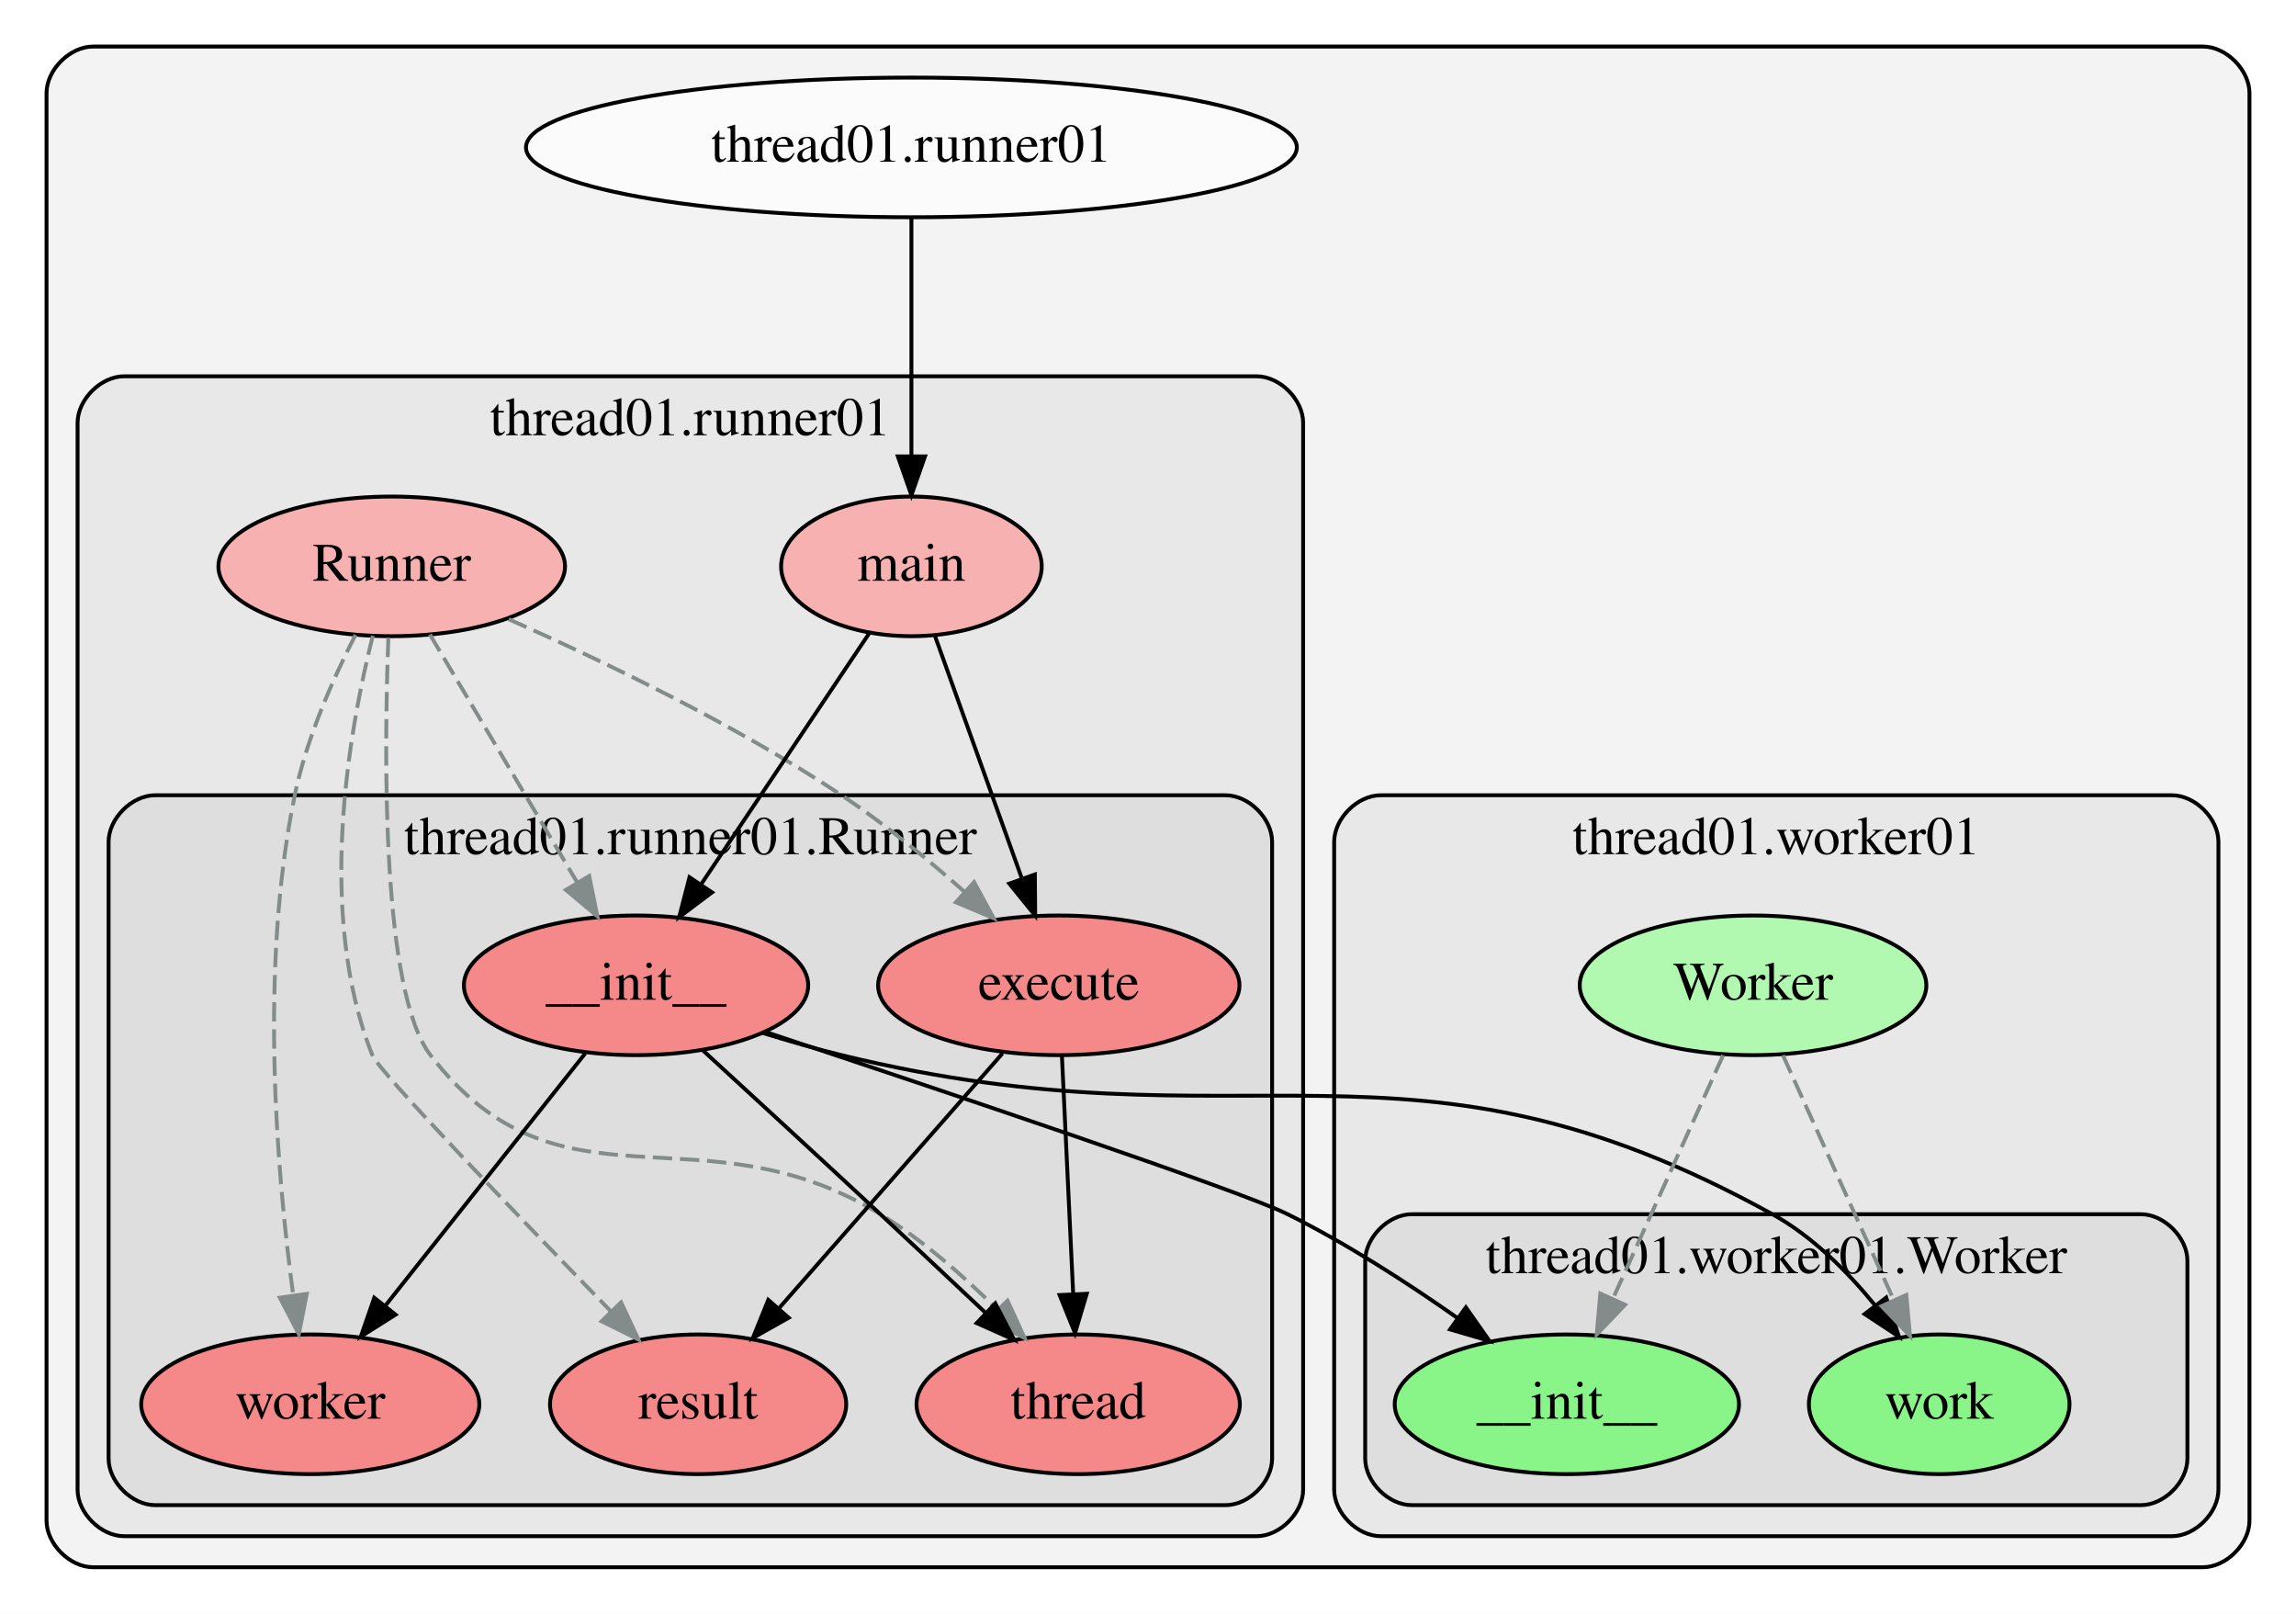
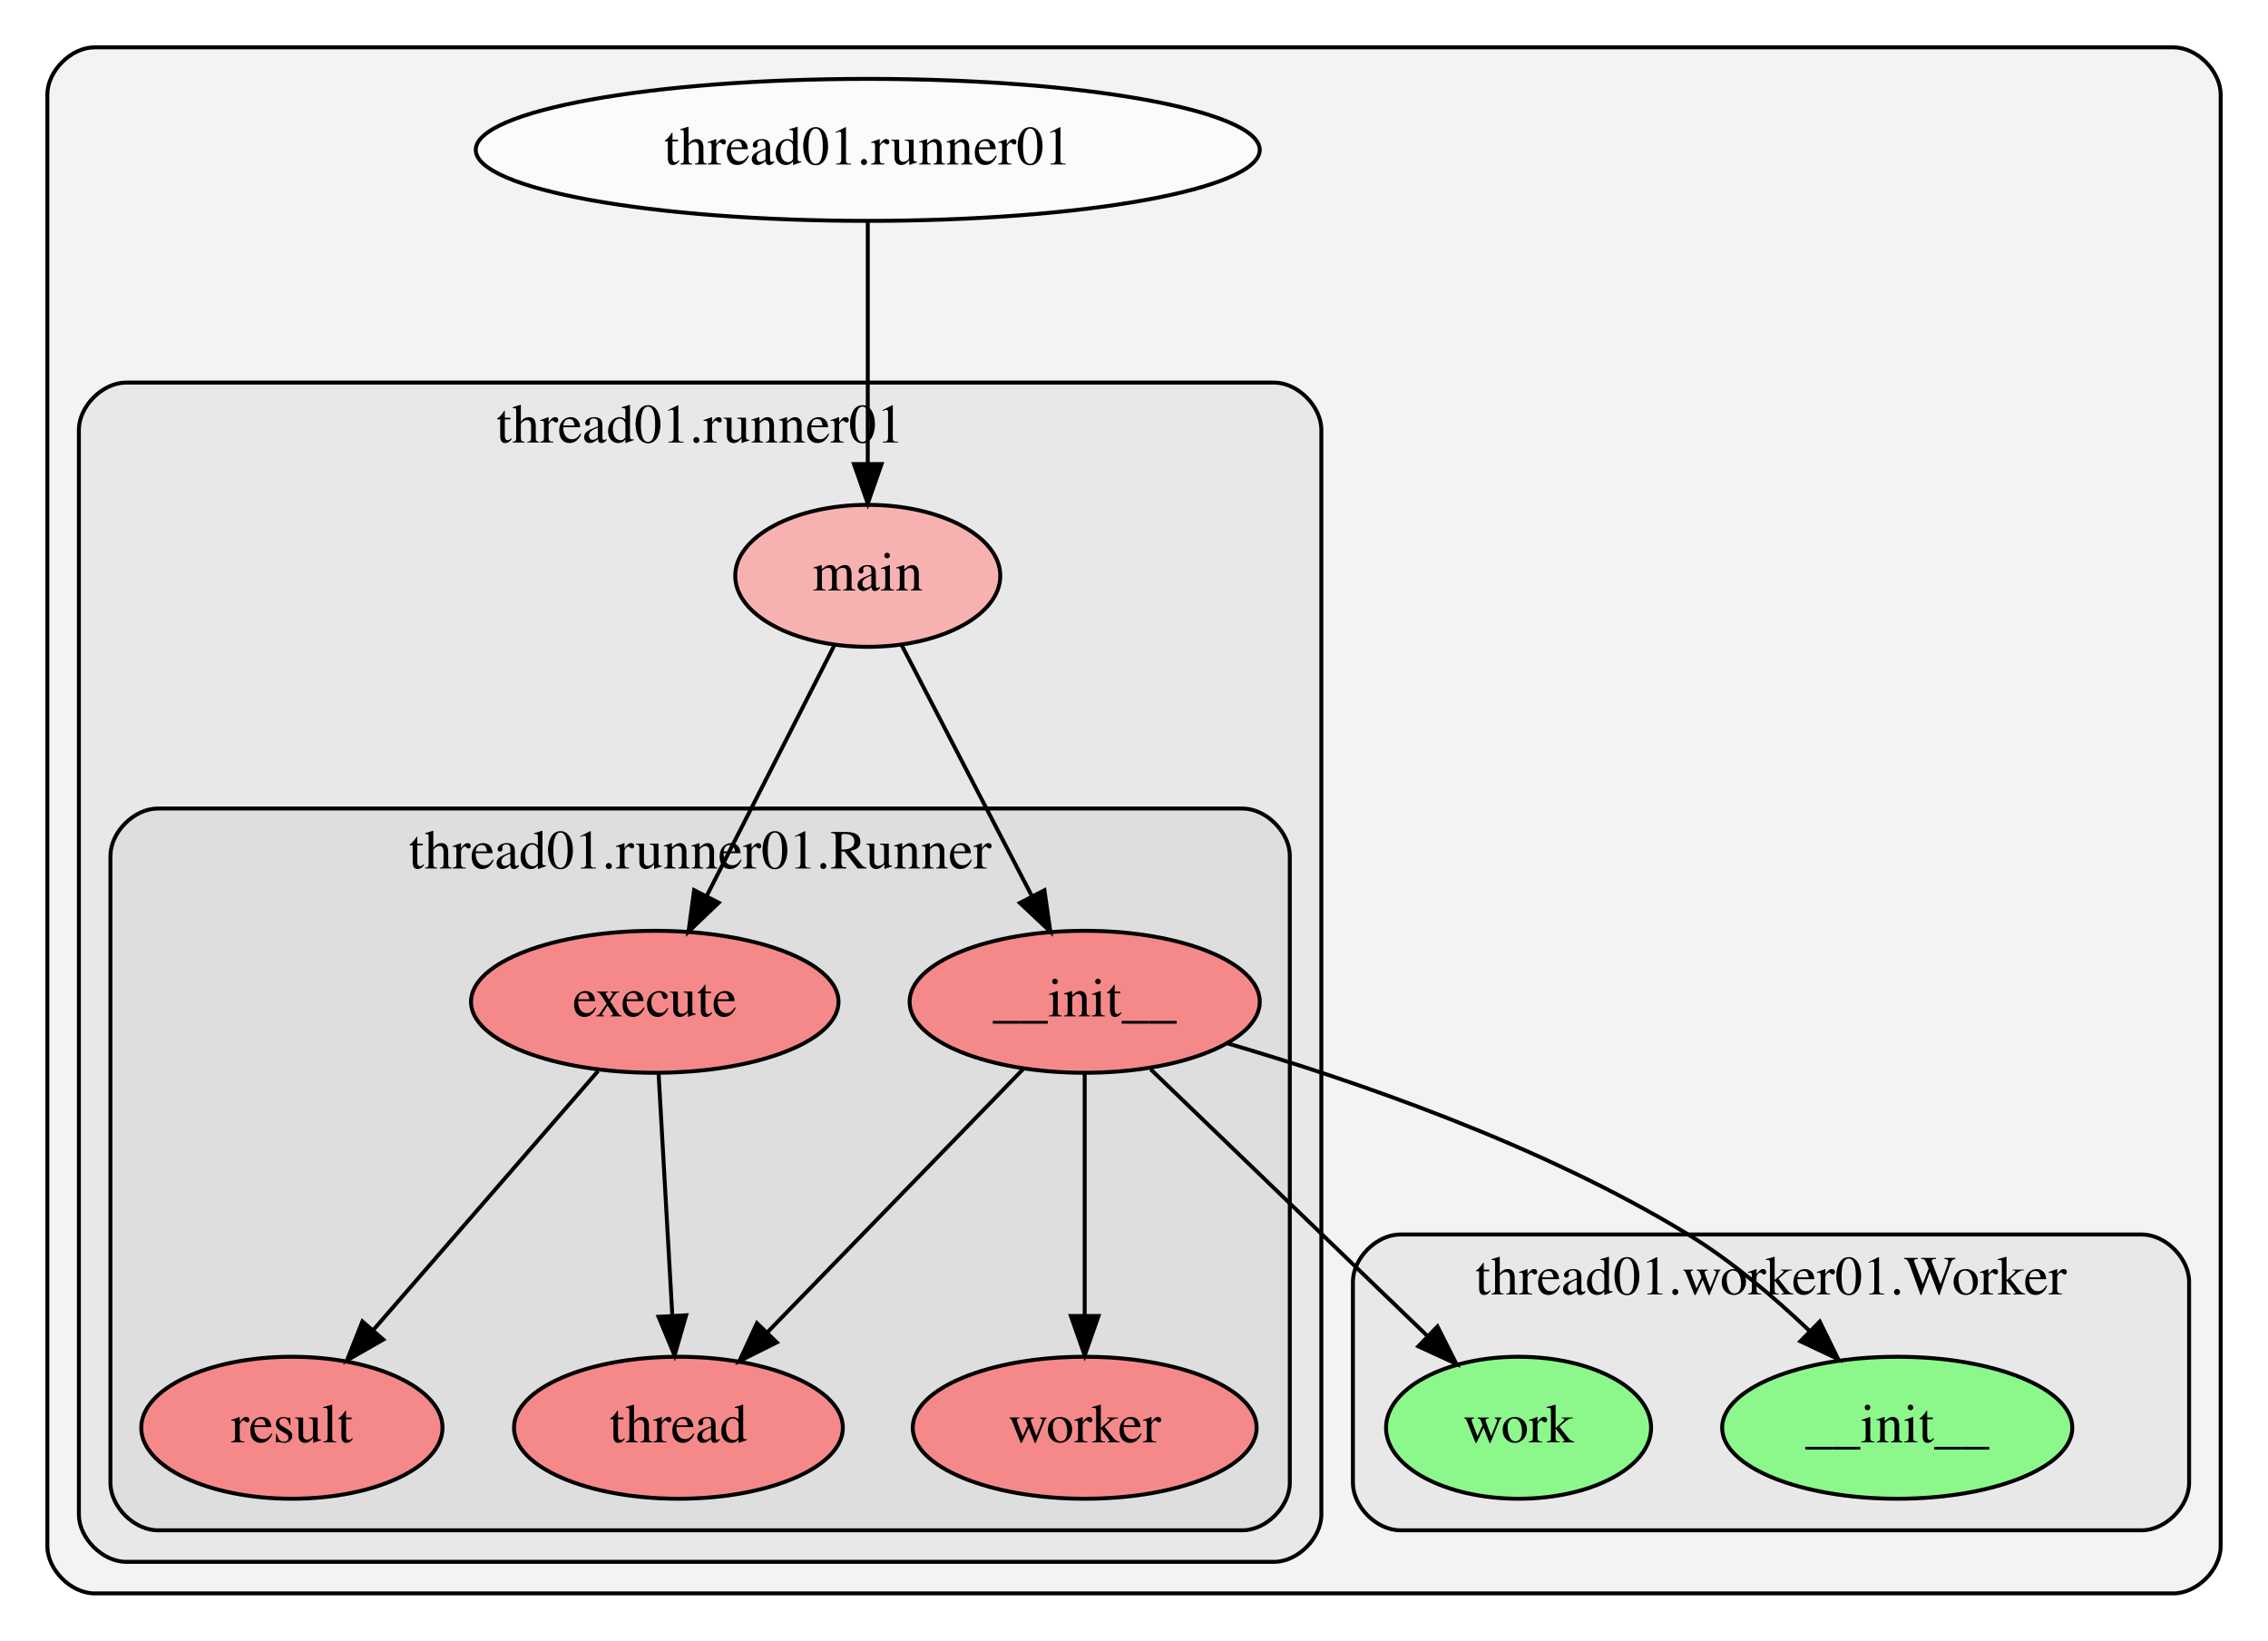
- <svg xmlns="http://www.w3.org/2000/svg" width="592pt" height="416pt" viewBox="0.00 0.00 592.00 416.00">
+ <svg xmlns="http://www.w3.org/2000/svg" width="575pt" height="416pt" viewBox="0.00 0.00 575.00 416.00">
  <g id="graph0" class="graph" transform="scale(1 1) rotate(0) translate(4 412)">
-     <polygon fill="white" stroke="transparent" points="-4,4 -4,-412 588,-412 588,4 -4,4" />
+     <polygon fill="white" stroke="transparent" points="-4,4 -4,-412 571,-412 571,4 -4,4" />
    <g id="clust1" class="cluster">
-       <path fill="#808080" fill-opacity="0.094" stroke="black" d="M20,-8C20,-8 564,-8 564,-8 570,-8 576,-14 576,-20 576,-20 576,-388 576,-388 576,-394 570,-400 564,-400 564,-400 20,-400 20,-400 14,-400 8,-394 8,-388 8,-388 8,-20 8,-20 8,-14 14,-8 20,-8" />
+       <path fill="#808080" fill-opacity="0.094" stroke="black" d="M20,-8C20,-8 547,-8 547,-8 553,-8 559,-14 559,-20 559,-20 559,-388 559,-388 559,-394 553,-400 547,-400 547,-400 20,-400 20,-400 14,-400 8,-394 8,-388 8,-388 8,-20 8,-20 8,-14 14,-8 20,-8" />
    </g>
    <g id="clust2" class="cluster">
-       <path fill="#808080" fill-opacity="0.094" stroke="black" d="M28,-16C28,-16 320,-16 320,-16 326,-16 332,-22 332,-28 332,-28 332,-303 332,-303 332,-309 326,-315 320,-315 320,-315 28,-315 28,-315 22,-315 16,-309 16,-303 16,-303 16,-28 16,-28 16,-22 22,-16 28,-16" />
-       <text text-anchor="middle" x="174" y="-299.8" font-family="Times,serif" font-size="14.00">thread01.runner01</text>
+       <path fill="#808080" fill-opacity="0.094" stroke="black" d="M28,-16C28,-16 319,-16 319,-16 325,-16 331,-22 331,-28 331,-28 331,-303 331,-303 331,-309 325,-315 319,-315 319,-315 28,-315 28,-315 22,-315 16,-309 16,-303 16,-303 16,-28 16,-28 16,-22 22,-16 28,-16" />
+       <text text-anchor="middle" x="173.5" y="-299.8" font-family="Times,serif" font-size="14.00">thread01.runner01</text>
    </g>
    <g id="clust3" class="cluster">
-       <path fill="#808080" fill-opacity="0.094" stroke="black" d="M36,-24C36,-24 312,-24 312,-24 318,-24 324,-30 324,-36 324,-36 324,-195 324,-195 324,-201 318,-207 312,-207 312,-207 36,-207 36,-207 30,-207 24,-201 24,-195 24,-195 24,-36 24,-36 24,-30 30,-24 36,-24" />
-       <text text-anchor="middle" x="174" y="-191.8" font-family="Times,serif" font-size="14.00">thread01.runner01.Runner</text>
+       <path fill="#808080" fill-opacity="0.094" stroke="black" d="M36,-24C36,-24 311,-24 311,-24 317,-24 323,-30 323,-36 323,-36 323,-195 323,-195 323,-201 317,-207 311,-207 311,-207 36,-207 36,-207 30,-207 24,-201 24,-195 24,-195 24,-36 24,-36 24,-30 30,-24 36,-24" />
+       <text text-anchor="middle" x="173.5" y="-191.8" font-family="Times,serif" font-size="14.00">thread01.runner01.Runner</text>
    </g>
    <g id="clust4" class="cluster">
-       <path fill="#808080" fill-opacity="0.094" stroke="black" d="M352,-16C352,-16 556,-16 556,-16 562,-16 568,-22 568,-28 568,-28 568,-195 568,-195 568,-201 562,-207 556,-207 556,-207 352,-207 352,-207 346,-207 340,-201 340,-195 340,-195 340,-28 340,-28 340,-22 346,-16 352,-16" />
-       <text text-anchor="middle" x="454" y="-191.8" font-family="Times,serif" font-size="14.00">thread01.worker01</text>
-     </g>
-     <g id="clust5" class="cluster">
-       <path fill="#808080" fill-opacity="0.094" stroke="black" d="M360,-24C360,-24 548,-24 548,-24 554,-24 560,-30 560,-36 560,-36 560,-87 560,-87 560,-93 554,-99 548,-99 548,-99 360,-99 360,-99 354,-99 348,-93 348,-87 348,-87 348,-36 348,-36 348,-30 354,-24 360,-24" />
-       <text text-anchor="middle" x="454" y="-83.8" font-family="Times,serif" font-size="14.00">thread01.worker01.Worker</text>
+       <path fill="#808080" fill-opacity="0.094" stroke="black" d="M351,-24C351,-24 539,-24 539,-24 545,-24 551,-30 551,-36 551,-36 551,-87 551,-87 551,-93 545,-99 539,-99 539,-99 351,-99 351,-99 345,-99 339,-93 339,-87 339,-87 339,-36 339,-36 339,-30 345,-24 351,-24" />
+       <text text-anchor="middle" x="445" y="-83.8" font-family="Times,serif" font-size="14.00">thread01.worker01.Worker</text>
    </g>
    <g id="node1" class="node">
-       <ellipse fill="#ffffff" fill-opacity="0.698" stroke="black" cx="231" cy="-374" rx="99.38" ry="18" />
-       <text text-anchor="middle" x="231" y="-370.3" font-family="Times,serif" font-size="14.00" fill="#000000">thread01.runner01</text>
+       <ellipse fill="#ffffff" fill-opacity="0.698" stroke="black" cx="216" cy="-374" rx="99.38" ry="18" />
+       <text text-anchor="middle" x="216" y="-370.3" font-family="Times,serif" font-size="14.00" fill="#000000">thread01.runner01</text>
+     </g>
+     <g id="node2" class="node">
+       <ellipse fill="#ff9999" fill-opacity="0.698" stroke="black" cx="216" cy="-266" rx="33.6" ry="18" />
+       <text text-anchor="middle" x="216" y="-262.3" font-family="Times,serif" font-size="14.00" fill="#000000">main</text>
+     </g>
+     <g id="edge9" class="edge">
+       <path fill="none" stroke="#000000" d="M216,-355.97C216,-339.38 216,-313.88 216,-294.43" />
+       <polygon fill="#000000" stroke="#000000" points="219.5,-294.34 216,-284.34 212.5,-294.34 219.5,-294.34" />
    </g>
    <g id="node3" class="node">
-       <ellipse fill="#ff9999" fill-opacity="0.698" stroke="black" cx="231" cy="-266" rx="33.6" ry="18" />
-       <text text-anchor="middle" x="231" y="-262.3" font-family="Times,serif" font-size="14.00" fill="#000000">main</text>
+       <ellipse fill="#ff6565" fill-opacity="0.698" stroke="black" cx="271" cy="-158" rx="44.39" ry="18" />
+       <text text-anchor="middle" x="271" y="-154.3" font-family="Times,serif" font-size="14.00" fill="#000000">__init__</text>
    </g>
-     <g id="edge16" class="edge">
-       <path fill="none" stroke="#000000" d="M231,-355.97C231,-339.38 231,-313.88 231,-294.43" />
-       <polygon fill="#000000" stroke="#000000" points="234.5,-294.34 231,-284.34 227.5,-294.34 234.5,-294.34" />
-     </g>
-     <g id="node2" class="node">
-       <ellipse fill="#ff9999" fill-opacity="0.698" stroke="black" cx="97" cy="-266" rx="44.69" ry="18" />
-       <text text-anchor="middle" x="97" y="-262.3" font-family="Times,serif" font-size="14.00" fill="#000000">Runner</text>
+     <g id="edge7" class="edge">
+       <path fill="none" stroke="#000000" d="M224.59,-248.44C233.42,-231.42 247.29,-204.7 257.57,-184.89" />
+       <polygon fill="#000000" stroke="#000000" points="260.79,-186.28 262.29,-175.8 254.57,-183.06 260.79,-186.28" />
    </g>
    <g id="node4" class="node">
-       <ellipse fill="#ff6565" fill-opacity="0.698" stroke="black" cx="160" cy="-158" rx="44.39" ry="18" />
-       <text text-anchor="middle" x="160" y="-154.3" font-family="Times,serif" font-size="14.00" fill="#000000">__init__</text>
+       <ellipse fill="#ff6565" fill-opacity="0.698" stroke="black" cx="162" cy="-158" rx="46.59" ry="18" />
+       <text text-anchor="middle" x="162" y="-154.3" font-family="Times,serif" font-size="14.00" fill="#000000">execute</text>
+     </g>
+     <g id="edge8" class="edge">
+       <path fill="none" stroke="#000000" d="M207.56,-248.44C198.9,-231.42 185.28,-204.7 175.19,-184.89" />
+       <polygon fill="#000000" stroke="#000000" points="178.21,-183.12 170.56,-175.8 171.98,-186.3 178.21,-183.12" />
+     </g>
+     <g id="node6" class="node">
+       <ellipse fill="#ff6565" fill-opacity="0.698" stroke="black" cx="168" cy="-50" rx="41.69" ry="18" />
+       <text text-anchor="middle" x="168" y="-46.3" font-family="Times,serif" font-size="14.00" fill="#000000">thread</text>
+     </g>
+     <g id="edge3" class="edge">
+       <path fill="none" stroke="#000000" d="M255.36,-140.9C238.09,-123.13 210.15,-94.38 190.53,-74.18" />
+       <polygon fill="#000000" stroke="#000000" points="192.93,-71.64 183.45,-66.9 187.91,-76.51 192.93,-71.64" />
+     </g>
+     <g id="node7" class="node">
+       <ellipse fill="#ff6565" fill-opacity="0.698" stroke="black" cx="271" cy="-50" rx="43.59" ry="18" />
+       <text text-anchor="middle" x="271" y="-46.3" font-family="Times,serif" font-size="14.00" fill="#000000">worker</text>
    </g>
    <g id="edge1" class="edge">
-       <path fill="none" stroke="#838b8b" stroke-dasharray="5,2" d="M106.84,-248.44C117,-231.35 132.98,-204.46 144.77,-184.62" />
-       <polygon fill="#838b8b" stroke="#838b8b" points="147.92,-186.18 150.02,-175.8 141.9,-182.6 147.92,-186.18" />
+       <path fill="none" stroke="#000000" d="M271,-139.97C271,-123.38 271,-97.88 271,-78.43" />
+       <polygon fill="#000000" stroke="#000000" points="274.5,-78.34 271,-68.34 267.5,-78.34 274.5,-78.34" />
+     </g>
+     <g id="node8" class="node">
+       <ellipse fill="#65ff65" fill-opacity="0.698" stroke="black" cx="477" cy="-50" rx="44.39" ry="18" />
+       <text text-anchor="middle" x="477" y="-46.3" font-family="Times,serif" font-size="14.00" fill="#000000">__init__</text>
+     </g>
+     <g id="edge2" class="edge">
+       <path fill="none" stroke="#000000" d="M307.05,-147.5C339.21,-138.08 386.81,-121.76 424,-99 434.97,-92.28 445.75,-83.14 454.69,-74.63" />
+       <polygon fill="#000000" stroke="#000000" points="457.36,-76.91 462.03,-67.4 452.45,-71.92 457.36,-76.91" />
+     </g>
+     <g id="node9" class="node">
+       <ellipse fill="#65ff65" fill-opacity="0.698" stroke="black" cx="381" cy="-50" rx="33.6" ry="18" />
+       <text text-anchor="middle" x="381" y="-46.3" font-family="Times,serif" font-size="14.00" fill="#000000">work</text>
+     </g>
+     <g id="edge4" class="edge">
+       <path fill="none" stroke="#000000" d="M287.71,-140.9C306.44,-122.85 336.94,-93.45 357.94,-73.22" />
+       <polygon fill="#000000" stroke="#000000" points="360.44,-75.68 365.21,-66.22 355.58,-70.64 360.44,-75.68" />
    </g>
    <g id="node5" class="node">
-       <ellipse fill="#ff6565" fill-opacity="0.698" stroke="black" cx="269" cy="-158" rx="46.59" ry="18" />
-       <text text-anchor="middle" x="269" y="-154.3" font-family="Times,serif" font-size="14.00" fill="#000000">execute</text>
+       <ellipse fill="#ff6565" fill-opacity="0.698" stroke="black" cx="70" cy="-50" rx="38.19" ry="18" />
+       <text text-anchor="middle" x="70" y="-46.3" font-family="Times,serif" font-size="14.00" fill="#000000">result</text>
    </g>
-     <g id="edge2" class="edge">
-       <path fill="none" stroke="#838b8b" stroke-dasharray="5,2" d="M127.18,-252.37C151.27,-241.71 185.43,-225.31 213,-207 224,-199.7 235.23,-190.49 244.71,-182.09" />
-       <polygon fill="#838b8b" stroke="#838b8b" points="247.16,-184.6 252.22,-175.29 242.46,-179.41 247.16,-184.6" />
-     </g>
-     <g id="node6" class="node">
-       <ellipse fill="#ff6565" fill-opacity="0.698" stroke="black" cx="176" cy="-50" rx="38.19" ry="18" />
-       <text text-anchor="middle" x="176" y="-46.3" font-family="Times,serif" font-size="14.00" fill="#000000">result</text>
-     </g>
-     <g id="edge3" class="edge">
-       <path fill="none" stroke="#838b8b" stroke-dasharray="5,2" d="M92.12,-248.1C85.9,-223.37 77.56,-176.33 92,-140 93.64,-135.86 129.16,-98.97 153.48,-74" />
-       <polygon fill="#838b8b" stroke="#838b8b" points="156.14,-76.29 160.62,-66.69 151.13,-71.4 156.14,-76.29" />
-     </g>
-     <g id="node7" class="node">
-       <ellipse fill="#ff6565" fill-opacity="0.698" stroke="black" cx="274" cy="-50" rx="41.69" ry="18" />
-       <text text-anchor="middle" x="274" y="-46.3" font-family="Times,serif" font-size="14.00" fill="#000000">thread</text>
+     <g id="edge6" class="edge">
+       <path fill="none" stroke="#000000" d="M147.62,-140.44C132.35,-122.83 108.04,-94.83 90.7,-74.85" />
+       <polygon fill="#000000" stroke="#000000" points="93.17,-72.36 83.97,-67.1 87.88,-76.95 93.17,-72.36" />
    </g>
    <g id="edge5" class="edge">
-       <path fill="none" stroke="#838b8b" stroke-dasharray="5,2" d="M96.14,-247.63C94.99,-217.31 94.39,-156.4 107,-140 140.33,-96.65 176.31,-127.46 223,-99 233.92,-92.34 244.48,-83.05 253.13,-74.42" />
-       <polygon fill="#838b8b" stroke="#838b8b" points="255.78,-76.71 260.19,-67.08 250.74,-71.85 255.78,-76.71" />
-     </g>
-     <g id="node8" class="node">
-       <ellipse fill="#ff6565" fill-opacity="0.698" stroke="black" cx="76" cy="-50" rx="43.59" ry="18" />
-       <text text-anchor="middle" x="76" y="-46.3" font-family="Times,serif" font-size="14.00" fill="#000000">worker</text>
-     </g>
-     <g id="edge4" class="edge">
-       <path fill="none" stroke="#838b8b" stroke-dasharray="5,2" d="M87.66,-248.34C81.88,-237.06 75.01,-221.6 72,-207 62.84,-162.62 67.36,-109.63 71.59,-78.23" />
-       <polygon fill="#838b8b" stroke="#838b8b" points="75.09,-78.47 73.05,-68.08 68.16,-77.48 75.09,-78.47" />
-     </g>
-     <g id="edge14" class="edge">
-       <path fill="none" stroke="#000000" d="M220.22,-248.9C208.66,-231.65 190.16,-204.03 176.72,-183.96" />
-       <polygon fill="#000000" stroke="#000000" points="179.59,-181.96 171.12,-175.6 173.78,-185.86 179.59,-181.96" />
-     </g>
-     <g id="edge15" class="edge">
-       <path fill="none" stroke="#000000" d="M237.11,-247.97C243.14,-231.12 252.47,-205.1 259.48,-185.54" />
-       <polygon fill="#000000" stroke="#000000" points="262.83,-186.58 262.91,-175.99 256.24,-184.22 262.83,-186.58" />
-     </g>
-     <g id="edge10" class="edge">
-       <path fill="none" stroke="#000000" d="M177.16,-141.3C189.85,-129.66 207.55,-113.38 223,-99 231.86,-90.75 241.54,-81.66 250.06,-73.63" />
-       <polygon fill="#000000" stroke="#000000" points="252.63,-76.02 257.51,-66.61 247.83,-70.93 252.63,-76.02" />
-     </g>
-     <g id="edge8" class="edge">
-       <path fill="none" stroke="#000000" d="M146.88,-140.44C133.07,-123.01 111.19,-95.4 95.39,-75.47" />
-       <polygon fill="#000000" stroke="#000000" points="97.99,-73.11 89.03,-67.45 92.5,-77.46 97.99,-73.11" />
-     </g>
-     <g id="node10" class="node">
-       <ellipse fill="#65ff65" fill-opacity="0.698" stroke="black" cx="400" cy="-50" rx="44.39" ry="18" />
-       <text text-anchor="middle" x="400" y="-46.3" font-family="Times,serif" font-size="14.00" fill="#000000">__init__</text>
-     </g>
-     <g id="edge9" class="edge">
-       <path fill="none" stroke="#000000" d="M193.48,-145.95C238.85,-130.9 315.66,-105.12 328,-99 343.09,-91.52 358.78,-81.38 371.64,-72.35" />
-       <polygon fill="#000000" stroke="#000000" points="373.96,-74.99 380.05,-66.32 369.88,-69.3 373.96,-74.99" />
-     </g>
-     <g id="node11" class="node">
-       <ellipse fill="#65ff65" fill-opacity="0.698" stroke="black" cx="496" cy="-50" rx="33.6" ry="18" />
-       <text text-anchor="middle" x="496" y="-46.3" font-family="Times,serif" font-size="14.00" fill="#000000">work</text>
-     </g>
-     <g id="edge11" class="edge">
-       <path fill="none" stroke="#000000" d="M192.59,-145.75C199.29,-143.66 206.34,-141.63 213,-140 318.12,-114.3 358.28,-151.33 453,-99 463.24,-93.34 472.29,-84.3 479.41,-75.58" />
-       <polygon fill="#000000" stroke="#000000" points="482.34,-77.51 485.63,-67.43 476.78,-73.26 482.34,-77.51" />
-     </g>
-     <g id="edge13" class="edge">
-       <path fill="none" stroke="#000000" d="M254.47,-140.44C239.02,-122.83 214.46,-94.83 196.93,-74.85" />
-       <polygon fill="#000000" stroke="#000000" points="199.35,-72.31 190.12,-67.1 194.09,-76.92 199.35,-72.31" />
-     </g>
-     <g id="edge12" class="edge">
-       <path fill="none" stroke="#000000" d="M269.8,-139.97C270.59,-123.38 271.79,-97.88 272.71,-78.43" />
-       <polygon fill="#000000" stroke="#000000" points="276.21,-78.49 273.18,-68.34 269.21,-78.16 276.21,-78.49" />
-     </g>
-     <g id="node9" class="node">
-       <ellipse fill="#99ff99" fill-opacity="0.698" stroke="black" cx="448" cy="-158" rx="44.69" ry="18" />
-       <text text-anchor="middle" x="448" y="-154.3" font-family="Times,serif" font-size="14.00" fill="#000000">Worker</text>
-     </g>
-     <g id="edge6" class="edge">
-       <path fill="none" stroke="#838b8b" stroke-dasharray="5,2" d="M440.29,-139.97C432.63,-123.05 420.77,-96.86 411.9,-77.28" />
-       <polygon fill="#838b8b" stroke="#838b8b" points="415.01,-75.65 407.69,-67.99 408.63,-78.54 415.01,-75.65" />
-     </g>
-     <g id="edge7" class="edge">
-       <path fill="none" stroke="#838b8b" stroke-dasharray="5,2" d="M455.71,-139.97C463.42,-122.95 475.37,-96.55 484.26,-76.93" />
-       <polygon fill="#838b8b" stroke="#838b8b" points="487.53,-78.19 488.47,-67.64 481.15,-75.3 487.53,-78.19" />
+       <path fill="none" stroke="#000000" d="M162.96,-139.97C163.9,-123.38 165.35,-97.88 166.45,-78.43" />
+       <polygon fill="#000000" stroke="#000000" points="169.95,-78.52 167.02,-68.34 162.96,-78.13 169.95,-78.52" />
    </g>
  </g>
</svg>
